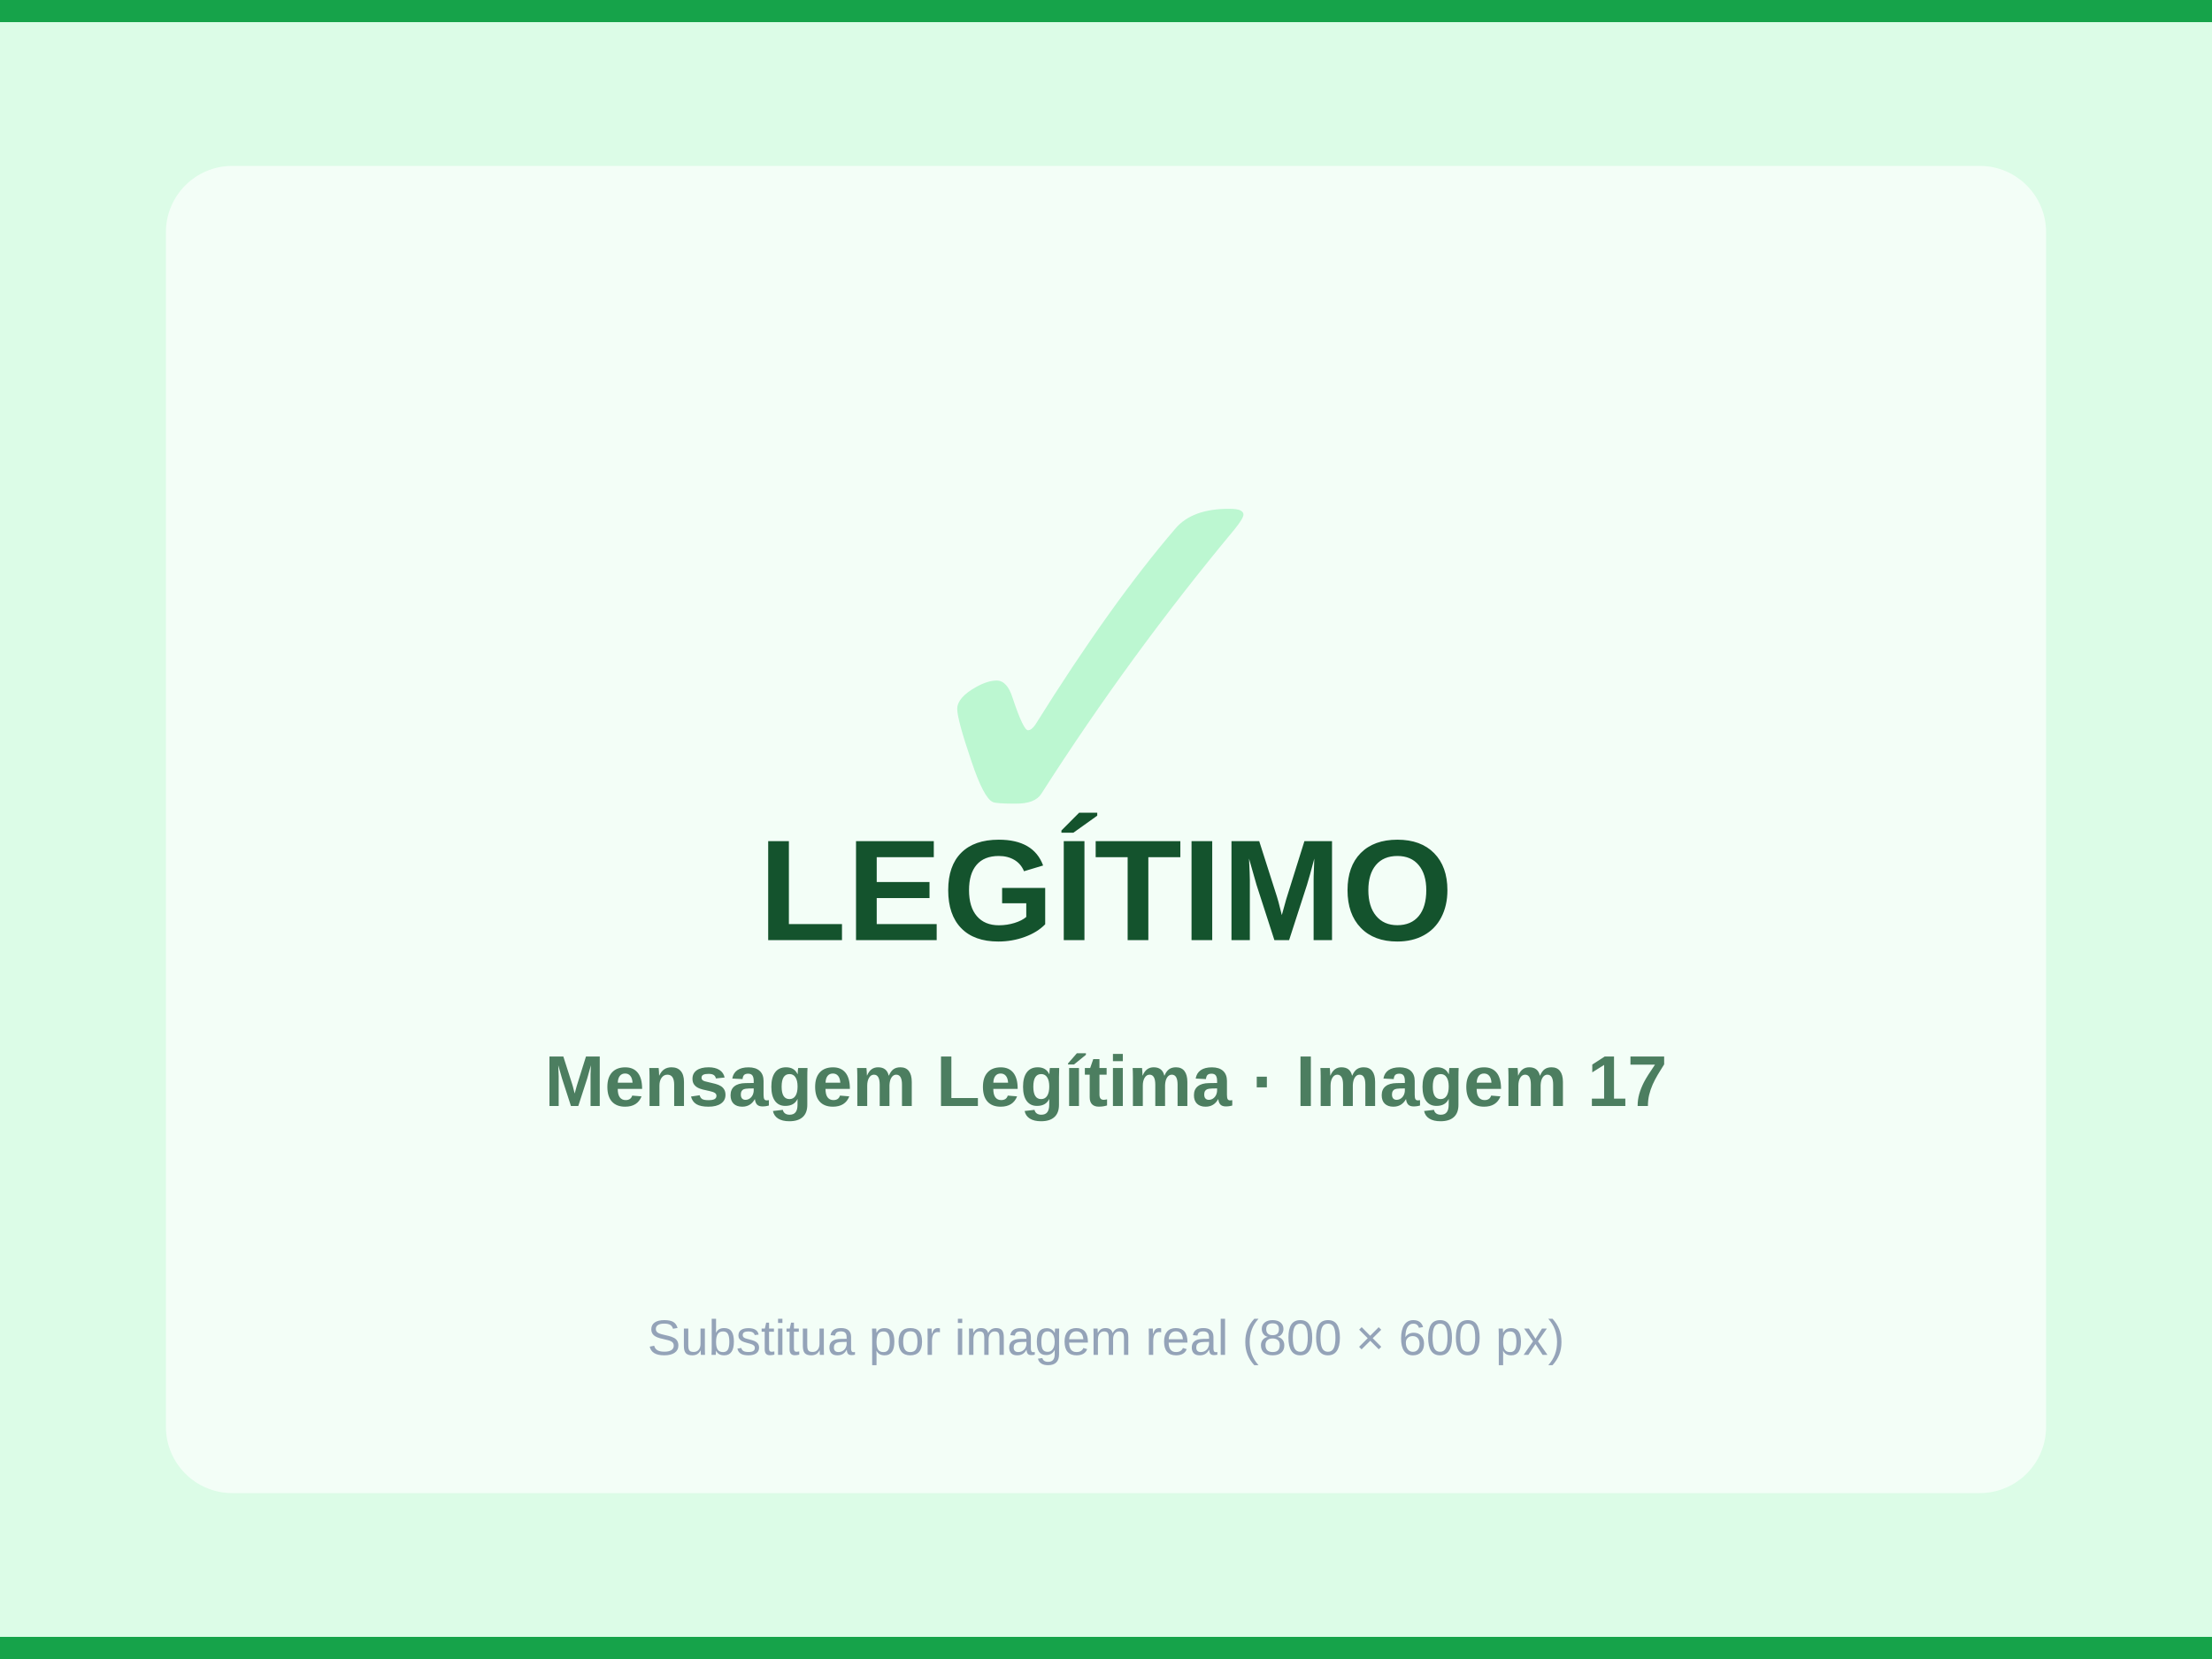
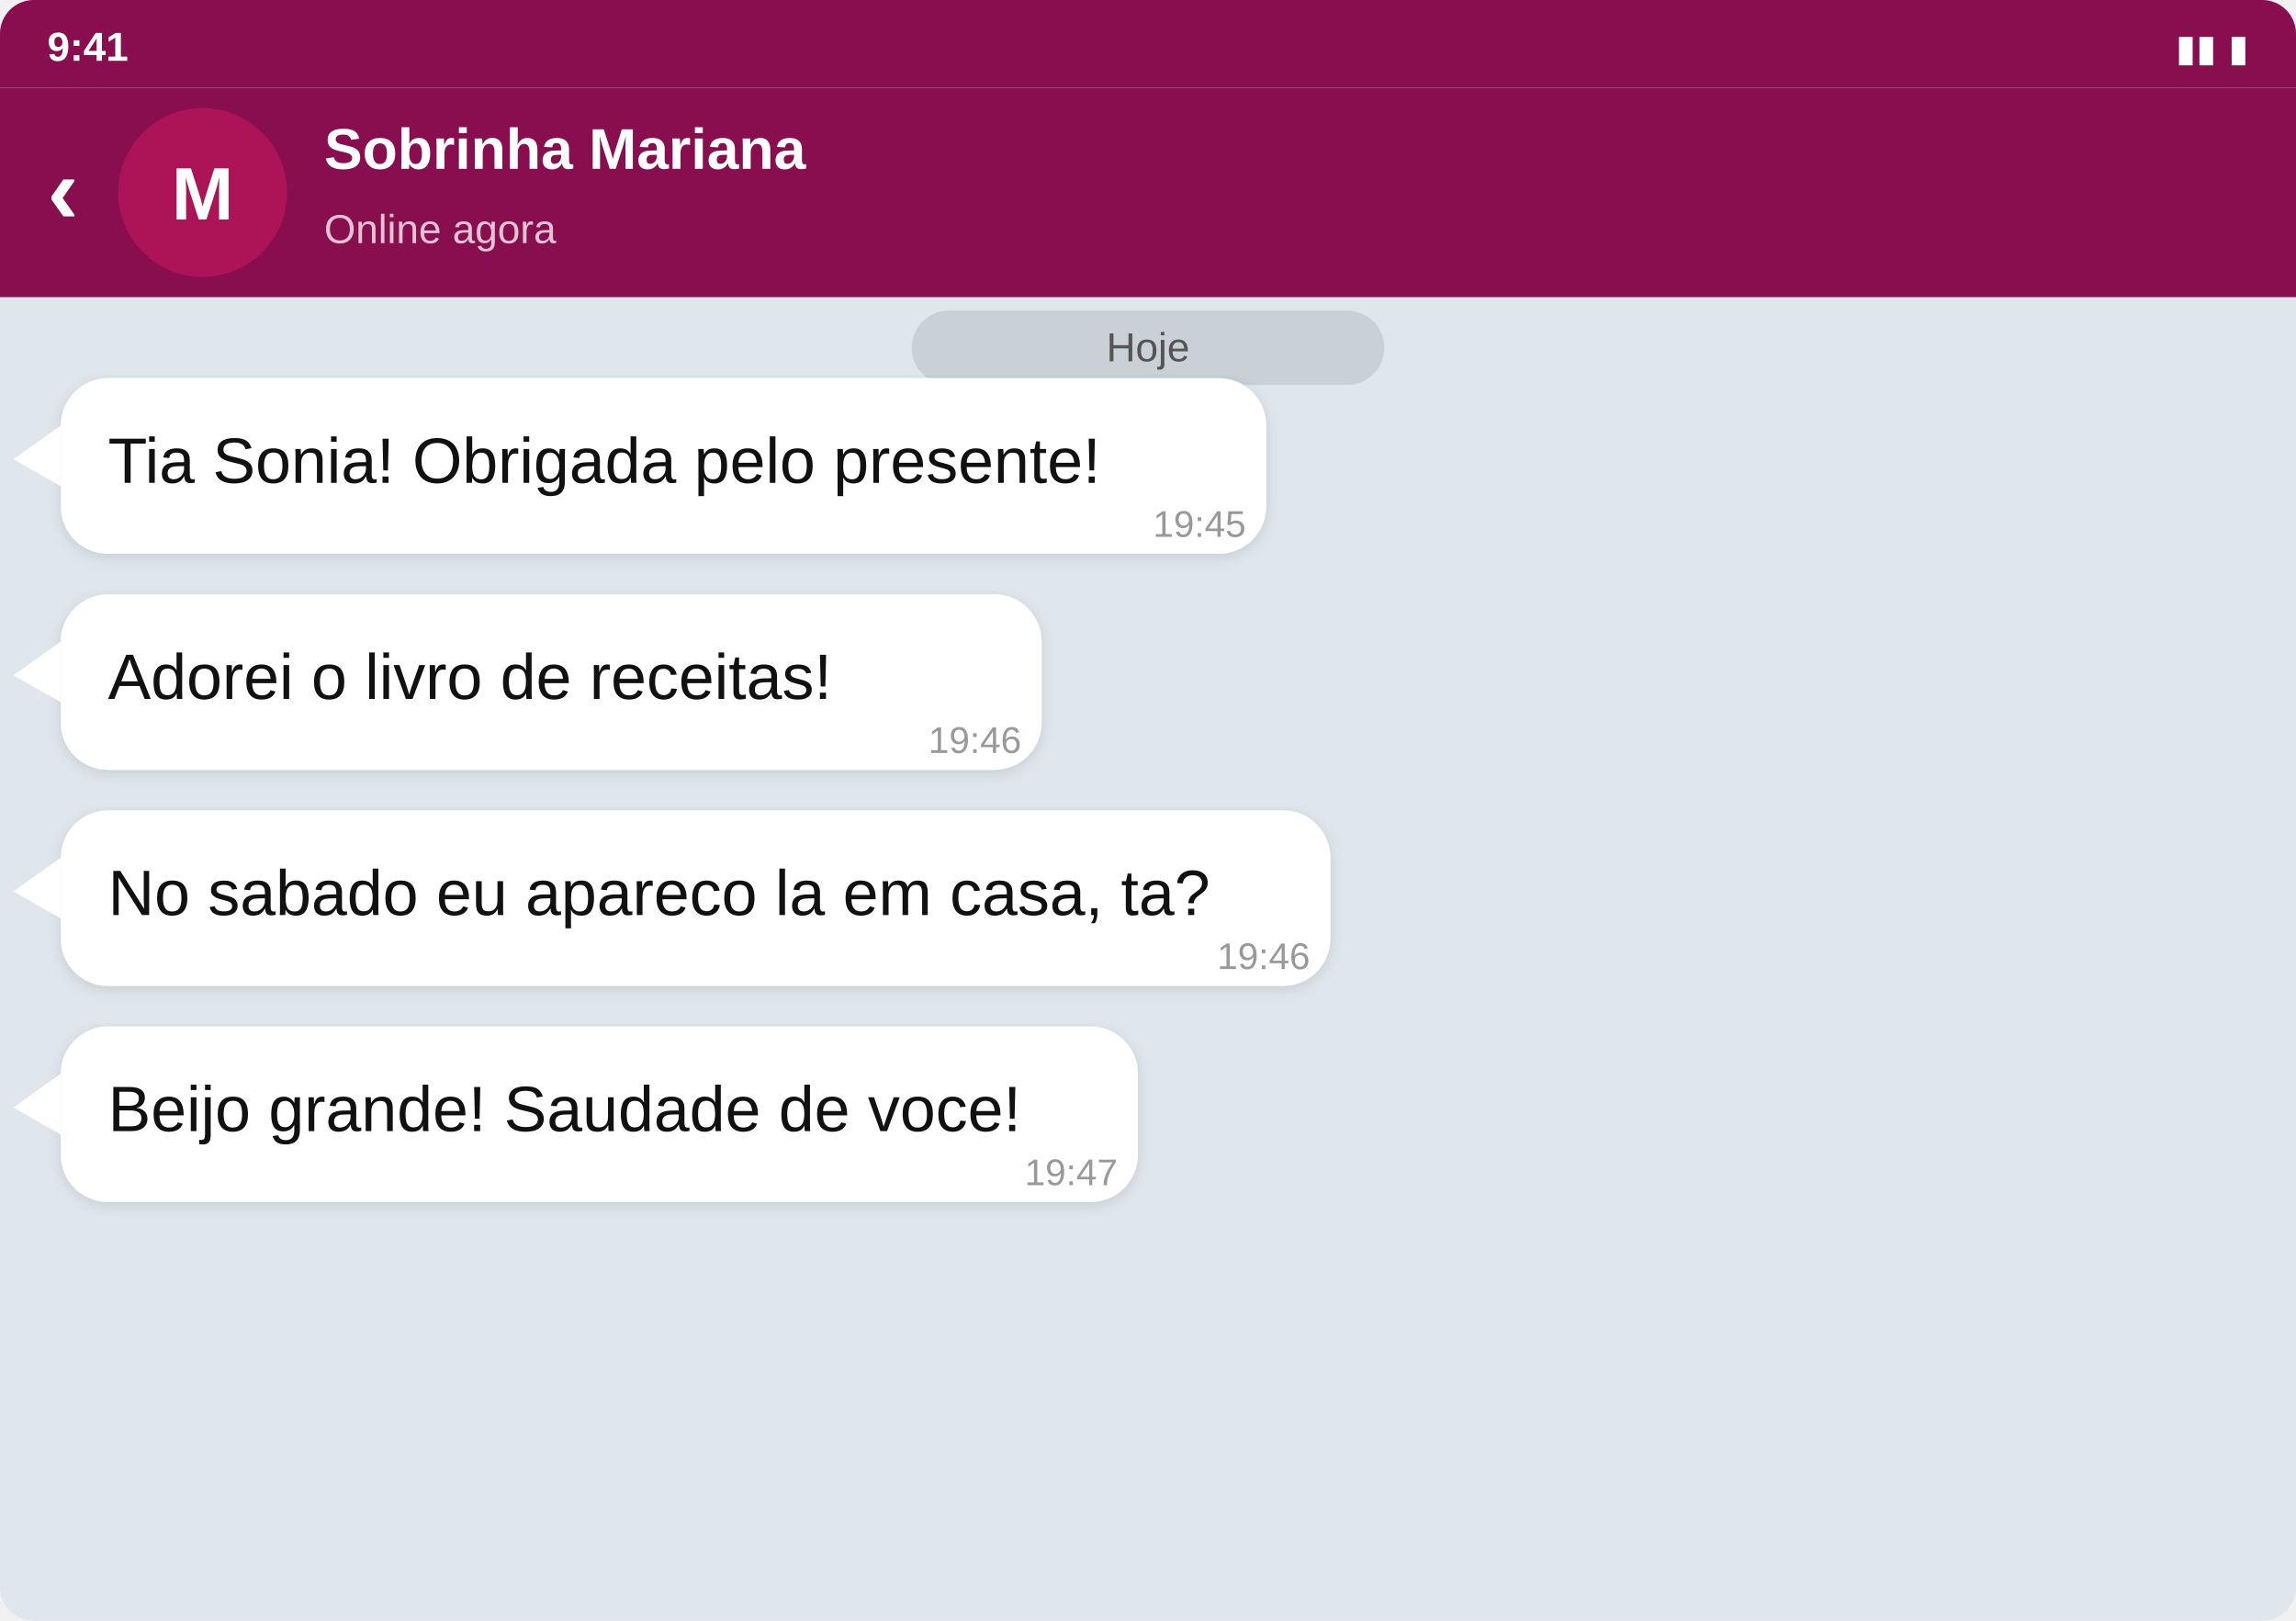
- <svg xmlns="http://www.w3.org/2000/svg" width="800" height="600" viewBox="0 0 800 600">
-   <rect width="800" height="600" fill="#DCFCE7" />
-   <rect width="800" height="8" fill="#16A34A" />
-   <rect x="60" y="60" width="680" height="480" rx="24" fill="white" fill-opacity="0.65" />
-   <text x="400" y="310" text-anchor="middle" font-family="Arial, Helvetica, sans-serif" font-size="200" font-weight="bold" fill="#86EFAC" opacity="0.5">✓</text>
-   <text x="400" y="340" text-anchor="middle" font-family="Arial, Helvetica, sans-serif" font-size="52" font-weight="900" fill="#14532D">LEGÍTIMO</text>
-   <text x="400" y="400" text-anchor="middle" font-family="Arial, Helvetica, sans-serif" font-size="26" font-weight="600" fill="#14532D" opacity="0.75">Mensagem Legítima · Imagem 17</text>
-   <text x="400" y="490" text-anchor="middle" font-family="Arial, Helvetica, sans-serif" font-size="18" fill="#94A3B8">
-     Substitua por imagem real (800 × 600 px)
-   </text>
-   <rect y="592" width="800" height="8" fill="#16A34A" />
+ <svg xmlns="http://www.w3.org/2000/svg" width="680" height="480" viewBox="0 0 680 480">
+   <defs>
+     <filter id="bs" x="-4%" y="-4%" width="110%" height="115%">
+       <feDropShadow dx="0" dy="1" stdDeviation="2" flood-color="rgba(0,0,0,0.12)" />
+     </filter>
+     <clipPath id="fr">
+       <rect width="680" height="480" rx="10" />
+     </clipPath>
+   </defs>
+   <g clip-path="url(#fr)">
+     <rect width="680" height="480" fill="#dfe7ed" />
+     <rect width="680" height="26" fill="#880E4F" />
+     <text x="14" y="18" font-family="Arial,sans-serif" font-size="12" fill="white" font-weight="bold">9:41</text>
+     <text x="666" y="18" font-family="Arial,sans-serif" font-size="11" fill="white" text-anchor="end">▮▮ ▮</text>
+     <rect y="26" width="680" height="62" fill="#880E4F" />
+     <text x="14" y="66" font-family="Arial,sans-serif" font-size="28" fill="white" font-weight="bold">‹</text>
+     <circle cx="60" cy="57" r="25" fill="#AD1457" />
+     <text x="60" y="65" text-anchor="middle" font-family="Arial,sans-serif" font-size="22" fill="white" font-weight="bold">M</text>
+     <text x="96" y="50" font-family="Arial,sans-serif" font-size="17" fill="white" font-weight="bold">Sobrinha Mariana</text>
+     <text x="96" y="72" font-family="Arial,sans-serif" font-size="12" fill="rgba(255,255,255,0.75)">Online agora</text>
+     <rect x="270" y="92" width="140" height="22" rx="11" fill="rgba(0,0,0,0.1)" />
+     <text x="340" y="107" text-anchor="middle" font-family="Arial,sans-serif" font-size="12" fill="#555">Hoje</text>
+     <rect x="18" y="112" width="357" height="52" rx="14" fill="white" filter="url(#bs)" />
+     <polygon points="18,126 4,136 18,144" fill="white" />
+     <text x="32" y="143" font-family="Arial,sans-serif" font-size="19" fill="#111">Tia Sonia! Obrigada pelo presente!</text>
+     <text x="369" y="159" text-anchor="end" font-family="Arial,sans-serif" font-size="11" fill="#999">19:45</text>
+     <rect x="18" y="176" width="290.5" height="52" rx="14" fill="white" filter="url(#bs)" />
+     <polygon points="18,190 4,200 18,208" fill="white" />
+     <text x="32" y="207" font-family="Arial,sans-serif" font-size="19" fill="#111">Adorei o livro de receitas!</text>
+     <text x="302.5" y="223" text-anchor="end" font-family="Arial,sans-serif" font-size="11" fill="#999">19:46</text>
+     <rect x="18" y="240" width="376" height="52" rx="14" fill="white" filter="url(#bs)" />
+     <polygon points="18,254 4,264 18,272" fill="white" />
+     <text x="32" y="271" font-family="Arial,sans-serif" font-size="19" fill="#111">No sabado eu apareco la em casa, ta?</text>
+     <text x="388" y="287" text-anchor="end" font-family="Arial,sans-serif" font-size="11" fill="#999">19:46</text>
+     <rect x="18" y="304" width="319" height="52" rx="14" fill="white" filter="url(#bs)" />
+     <polygon points="18,318 4,328 18,336" fill="white" />
+     <text x="32" y="335" font-family="Arial,sans-serif" font-size="19" fill="#111">Beijo grande! Saudade de voce!</text>
+     <text x="331" y="351" text-anchor="end" font-family="Arial,sans-serif" font-size="11" fill="#999">19:47</text>
+   </g>
</svg>
